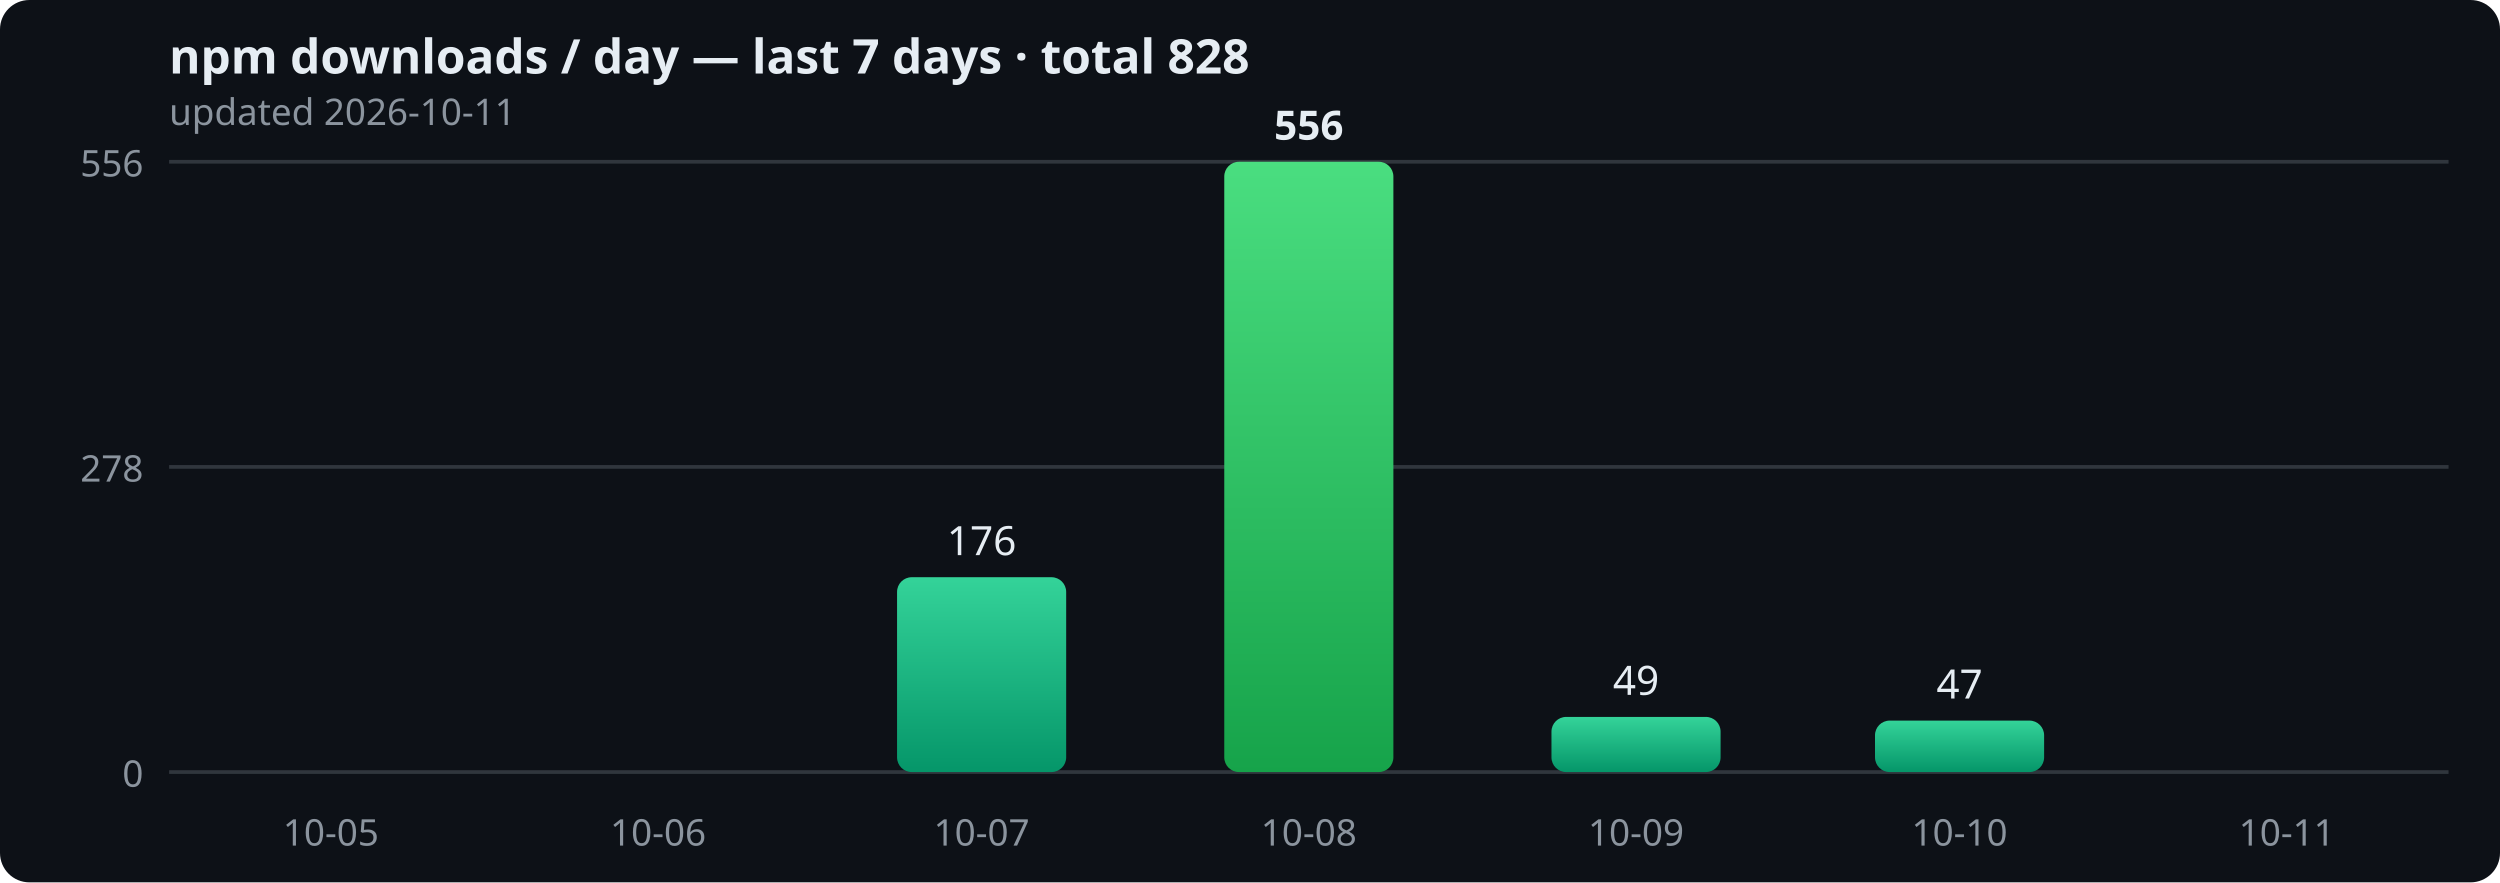
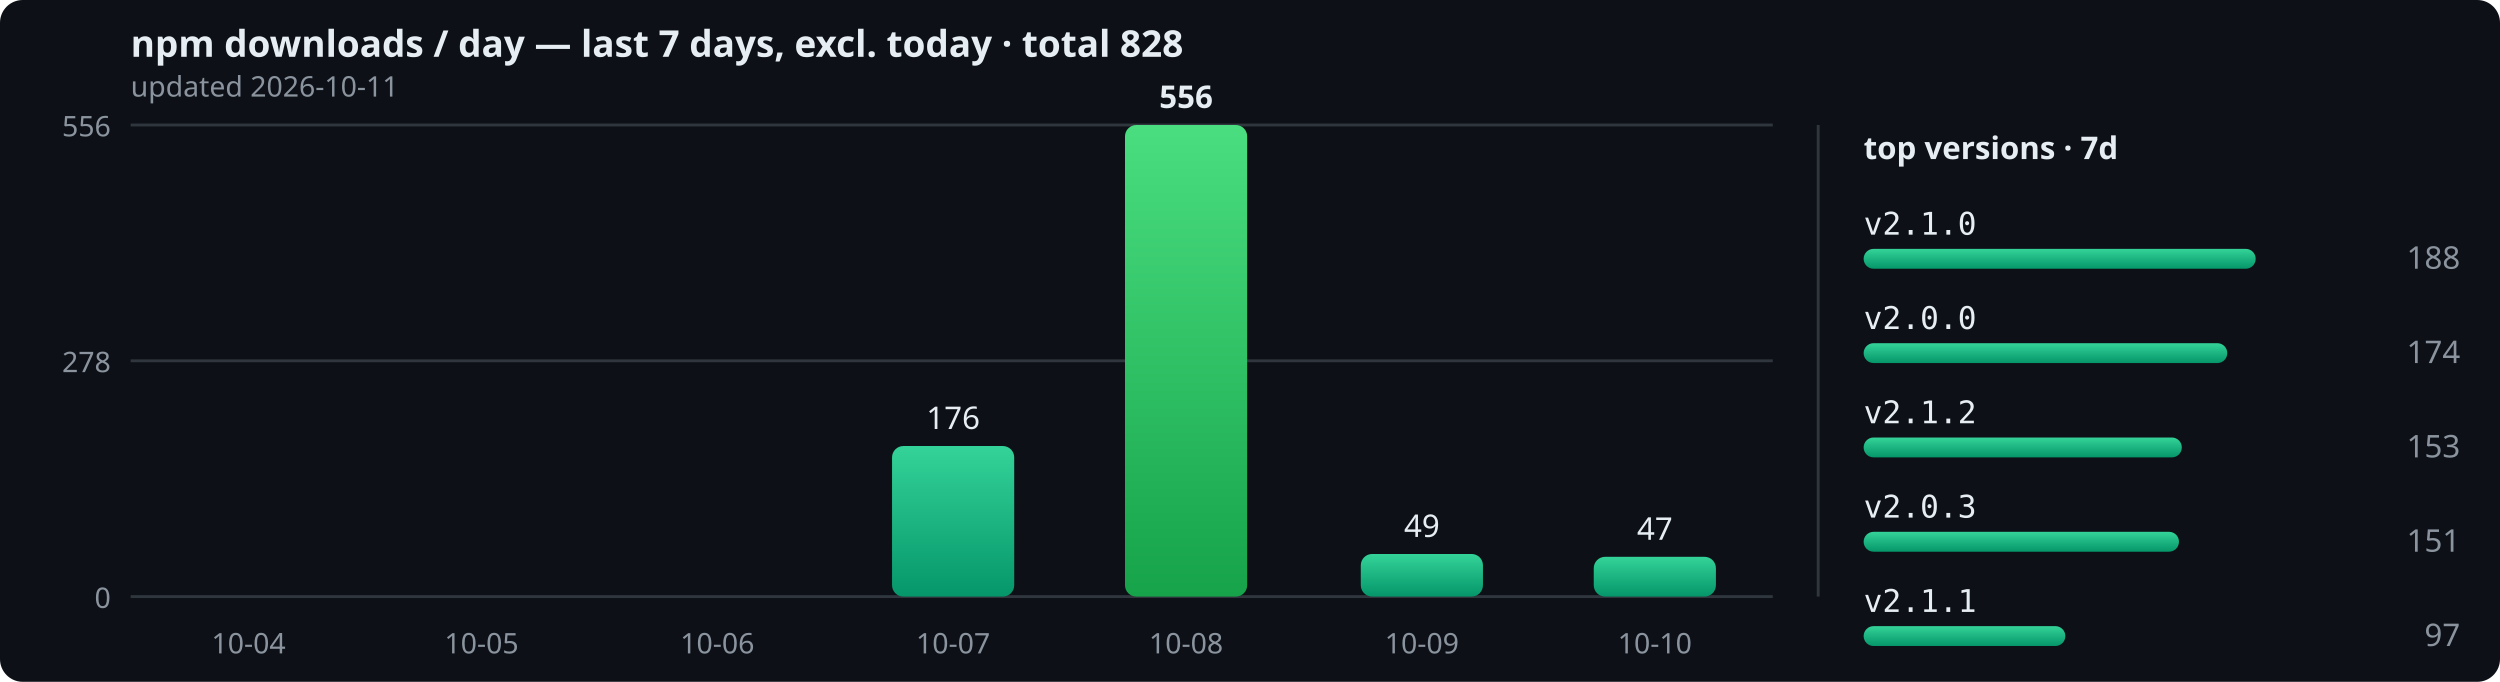
- <svg xmlns="http://www.w3.org/2000/svg" width="680" height="240" viewBox="0 0 680 240" role="img">
+ <svg xmlns="http://www.w3.org/2000/svg" width="880" height="240" viewBox="0 0 880 240" role="img">
  <defs>
    <linearGradient id="bar" x1="0" y1="0" x2="0" y2="1">
      <stop offset="0" stop-color="#34d399" />
      <stop offset="1" stop-color="#059669" />
    </linearGradient>
    <linearGradient id="peak" x1="0" y1="0" x2="0" y2="1">
      <stop offset="0" stop-color="#4ade80" />
      <stop offset="1" stop-color="#16a34a" />
    </linearGradient>
  </defs>
-   <rect width="680" height="240" rx="8" fill="#0d1117" />
-   <text x="46" y="20" font-size="13" fill="#e6edf3" font-family="sans-serif" font-weight="bold">npm downloads / day — last 7 days · total 828</text>
+   <rect width="880" height="240" rx="8" fill="#0d1117" />
+   <text x="46" y="20" font-size="13" fill="#e6edf3" font-family="sans-serif" font-weight="bold">npm downloads / day — last 7 days, excl. today · total 828</text>
  <text x="46" y="34" font-size="10" fill="#8b949e" font-family="sans-serif">updated 2026-10-11</text>
-   <line x1="46" y1="210" x2="666" y2="210" stroke="#30363d" stroke-width="1" />
+   <line x1="46" y1="210" x2="624" y2="210" stroke="#30363d" stroke-width="1" />
  <text x="39" y="214" text-anchor="end" font-size="10" fill="#8b949e" font-family="sans-serif">0</text>
-   <line x1="46" y1="127" x2="666" y2="127" stroke="#30363d" stroke-width="1" />
+   <line x1="46" y1="127" x2="624" y2="127" stroke="#30363d" stroke-width="1" />
  <text x="39" y="131" text-anchor="end" font-size="10" fill="#8b949e" font-family="sans-serif">278</text>
-   <line x1="46" y1="44" x2="666" y2="44" stroke="#30363d" stroke-width="1" />
+   <line x1="46" y1="44" x2="624" y2="44" stroke="#30363d" stroke-width="1" />
  <text x="39" y="48" text-anchor="end" font-size="10" fill="#8b949e" font-family="sans-serif">556</text>
-   <rect x="67" y="210" width="46" height="0" rx="4" fill="url(#bar)" />
-   <text x="90" y="230" text-anchor="middle" font-size="10" fill="#8b949e" font-family="sans-serif">10-05</text>
-   <rect x="156" y="210" width="46" height="0" rx="4" fill="url(#bar)" />
-   <text x="179" y="230" text-anchor="middle" font-size="10" fill="#8b949e" font-family="sans-serif">10-06</text>
-   <rect x="244" y="157" width="46" height="53" rx="4" fill="url(#bar)" />
-   <text x="267" y="151" text-anchor="middle" font-size="11" font-weight="normal" fill="#e6edf3" font-family="sans-serif">176</text>
-   <text x="267" y="230" text-anchor="middle" font-size="10" fill="#8b949e" font-family="sans-serif">10-07</text>
-   <rect x="333" y="44" width="46" height="166" rx="4" fill="url(#peak)" />
-   <text x="356" y="38" text-anchor="middle" font-size="11" font-weight="bold" fill="#e6edf3" font-family="sans-serif">556</text>
-   <text x="356" y="230" text-anchor="middle" font-size="10" fill="#8b949e" font-family="sans-serif">10-08</text>
-   <rect x="422" y="195" width="46" height="15" rx="4" fill="url(#bar)" />
-   <text x="445" y="189" text-anchor="middle" font-size="11" font-weight="normal" fill="#e6edf3" font-family="sans-serif">49</text>
-   <text x="445" y="230" text-anchor="middle" font-size="10" fill="#8b949e" font-family="sans-serif">10-09</text>
-   <rect x="510" y="196" width="46" height="14" rx="4" fill="url(#bar)" />
-   <text x="533" y="190" text-anchor="middle" font-size="11" font-weight="normal" fill="#e6edf3" font-family="sans-serif">47</text>
-   <text x="533" y="230" text-anchor="middle" font-size="10" fill="#8b949e" font-family="sans-serif">10-10</text>
-   <rect x="599" y="210" width="46" height="0" rx="4" fill="url(#bar)" />
-   <text x="622" y="230" text-anchor="middle" font-size="10" fill="#8b949e" font-family="sans-serif">10-11</text>
+   <rect x="66" y="210" width="43" height="0" rx="4" fill="url(#bar)" />
+   <text x="87.5" y="230" text-anchor="middle" font-size="10" fill="#8b949e" font-family="sans-serif">10-04</text>
+   <rect x="148" y="210" width="43" height="0" rx="4" fill="url(#bar)" />
+   <text x="169.5" y="230" text-anchor="middle" font-size="10" fill="#8b949e" font-family="sans-serif">10-05</text>
+   <rect x="231" y="210" width="43" height="0" rx="4" fill="url(#bar)" />
+   <text x="252.5" y="230" text-anchor="middle" font-size="10" fill="#8b949e" font-family="sans-serif">10-06</text>
+   <rect x="314" y="157" width="43" height="53" rx="4" fill="url(#bar)" />
+   <text x="335.5" y="151" text-anchor="middle" font-size="11" font-weight="normal" fill="#e6edf3" font-family="sans-serif">176</text>
+   <text x="335.5" y="230" text-anchor="middle" font-size="10" fill="#8b949e" font-family="sans-serif">10-07</text>
+   <rect x="396" y="44" width="43" height="166" rx="4" fill="url(#peak)" />
+   <text x="417.5" y="38" text-anchor="middle" font-size="11" font-weight="bold" fill="#e6edf3" font-family="sans-serif">556</text>
+   <text x="417.5" y="230" text-anchor="middle" font-size="10" fill="#8b949e" font-family="sans-serif">10-08</text>
+   <rect x="479" y="195" width="43" height="15" rx="4" fill="url(#bar)" />
+   <text x="500.5" y="189" text-anchor="middle" font-size="11" font-weight="normal" fill="#e6edf3" font-family="sans-serif">49</text>
+   <text x="500.5" y="230" text-anchor="middle" font-size="10" fill="#8b949e" font-family="sans-serif">10-09</text>
+   <rect x="561" y="196" width="43" height="14" rx="4" fill="url(#bar)" />
+   <text x="582.5" y="190" text-anchor="middle" font-size="11" font-weight="normal" fill="#e6edf3" font-family="sans-serif">47</text>
+   <text x="582.5" y="230" text-anchor="middle" font-size="10" fill="#8b949e" font-family="sans-serif">10-10</text>
+   <line x1="640" y1="44" x2="640" y2="210" stroke="#30363d" stroke-width="1" />
+   <text x="656" y="56" font-size="11" fill="#e6edf3" font-family="sans-serif" font-weight="bold">top versions · 7d</text>
+   <text x="656" y="82.6" font-size="11" fill="#e6edf3" font-family="monospace">v2.1.0</text>
+   <rect x="656" y="87.6" width="138" height="7" rx="3.5" fill="url(#bar)" />
+   <text x="866" y="94.6" text-anchor="end" font-size="11" fill="#8b949e" font-family="sans-serif">188</text>
+   <text x="656" y="115.8" font-size="11" fill="#e6edf3" font-family="monospace">v2.0.0</text>
+   <rect x="656" y="120.8" width="128" height="7" rx="3.5" fill="url(#bar)" />
+   <text x="866" y="127.8" text-anchor="end" font-size="11" fill="#8b949e" font-family="sans-serif">174</text>
+   <text x="656" y="149" font-size="11" fill="#e6edf3" font-family="monospace">v2.1.2</text>
+   <rect x="656" y="154" width="112" height="7" rx="3.5" fill="url(#bar)" />
+   <text x="866" y="161" text-anchor="end" font-size="11" fill="#8b949e" font-family="sans-serif">153</text>
+   <text x="656" y="182.2" font-size="11" fill="#e6edf3" font-family="monospace">v2.0.3</text>
+   <rect x="656" y="187.2" width="111" height="7" rx="3.5" fill="url(#bar)" />
+   <text x="866" y="194.2" text-anchor="end" font-size="11" fill="#8b949e" font-family="sans-serif">151</text>
+   <text x="656" y="215.4" font-size="11" fill="#e6edf3" font-family="monospace">v2.1.1</text>
+   <rect x="656" y="220.4" width="71" height="7" rx="3.5" fill="url(#bar)" />
+   <text x="866" y="227.4" text-anchor="end" font-size="11" fill="#8b949e" font-family="sans-serif">97</text>
</svg>
